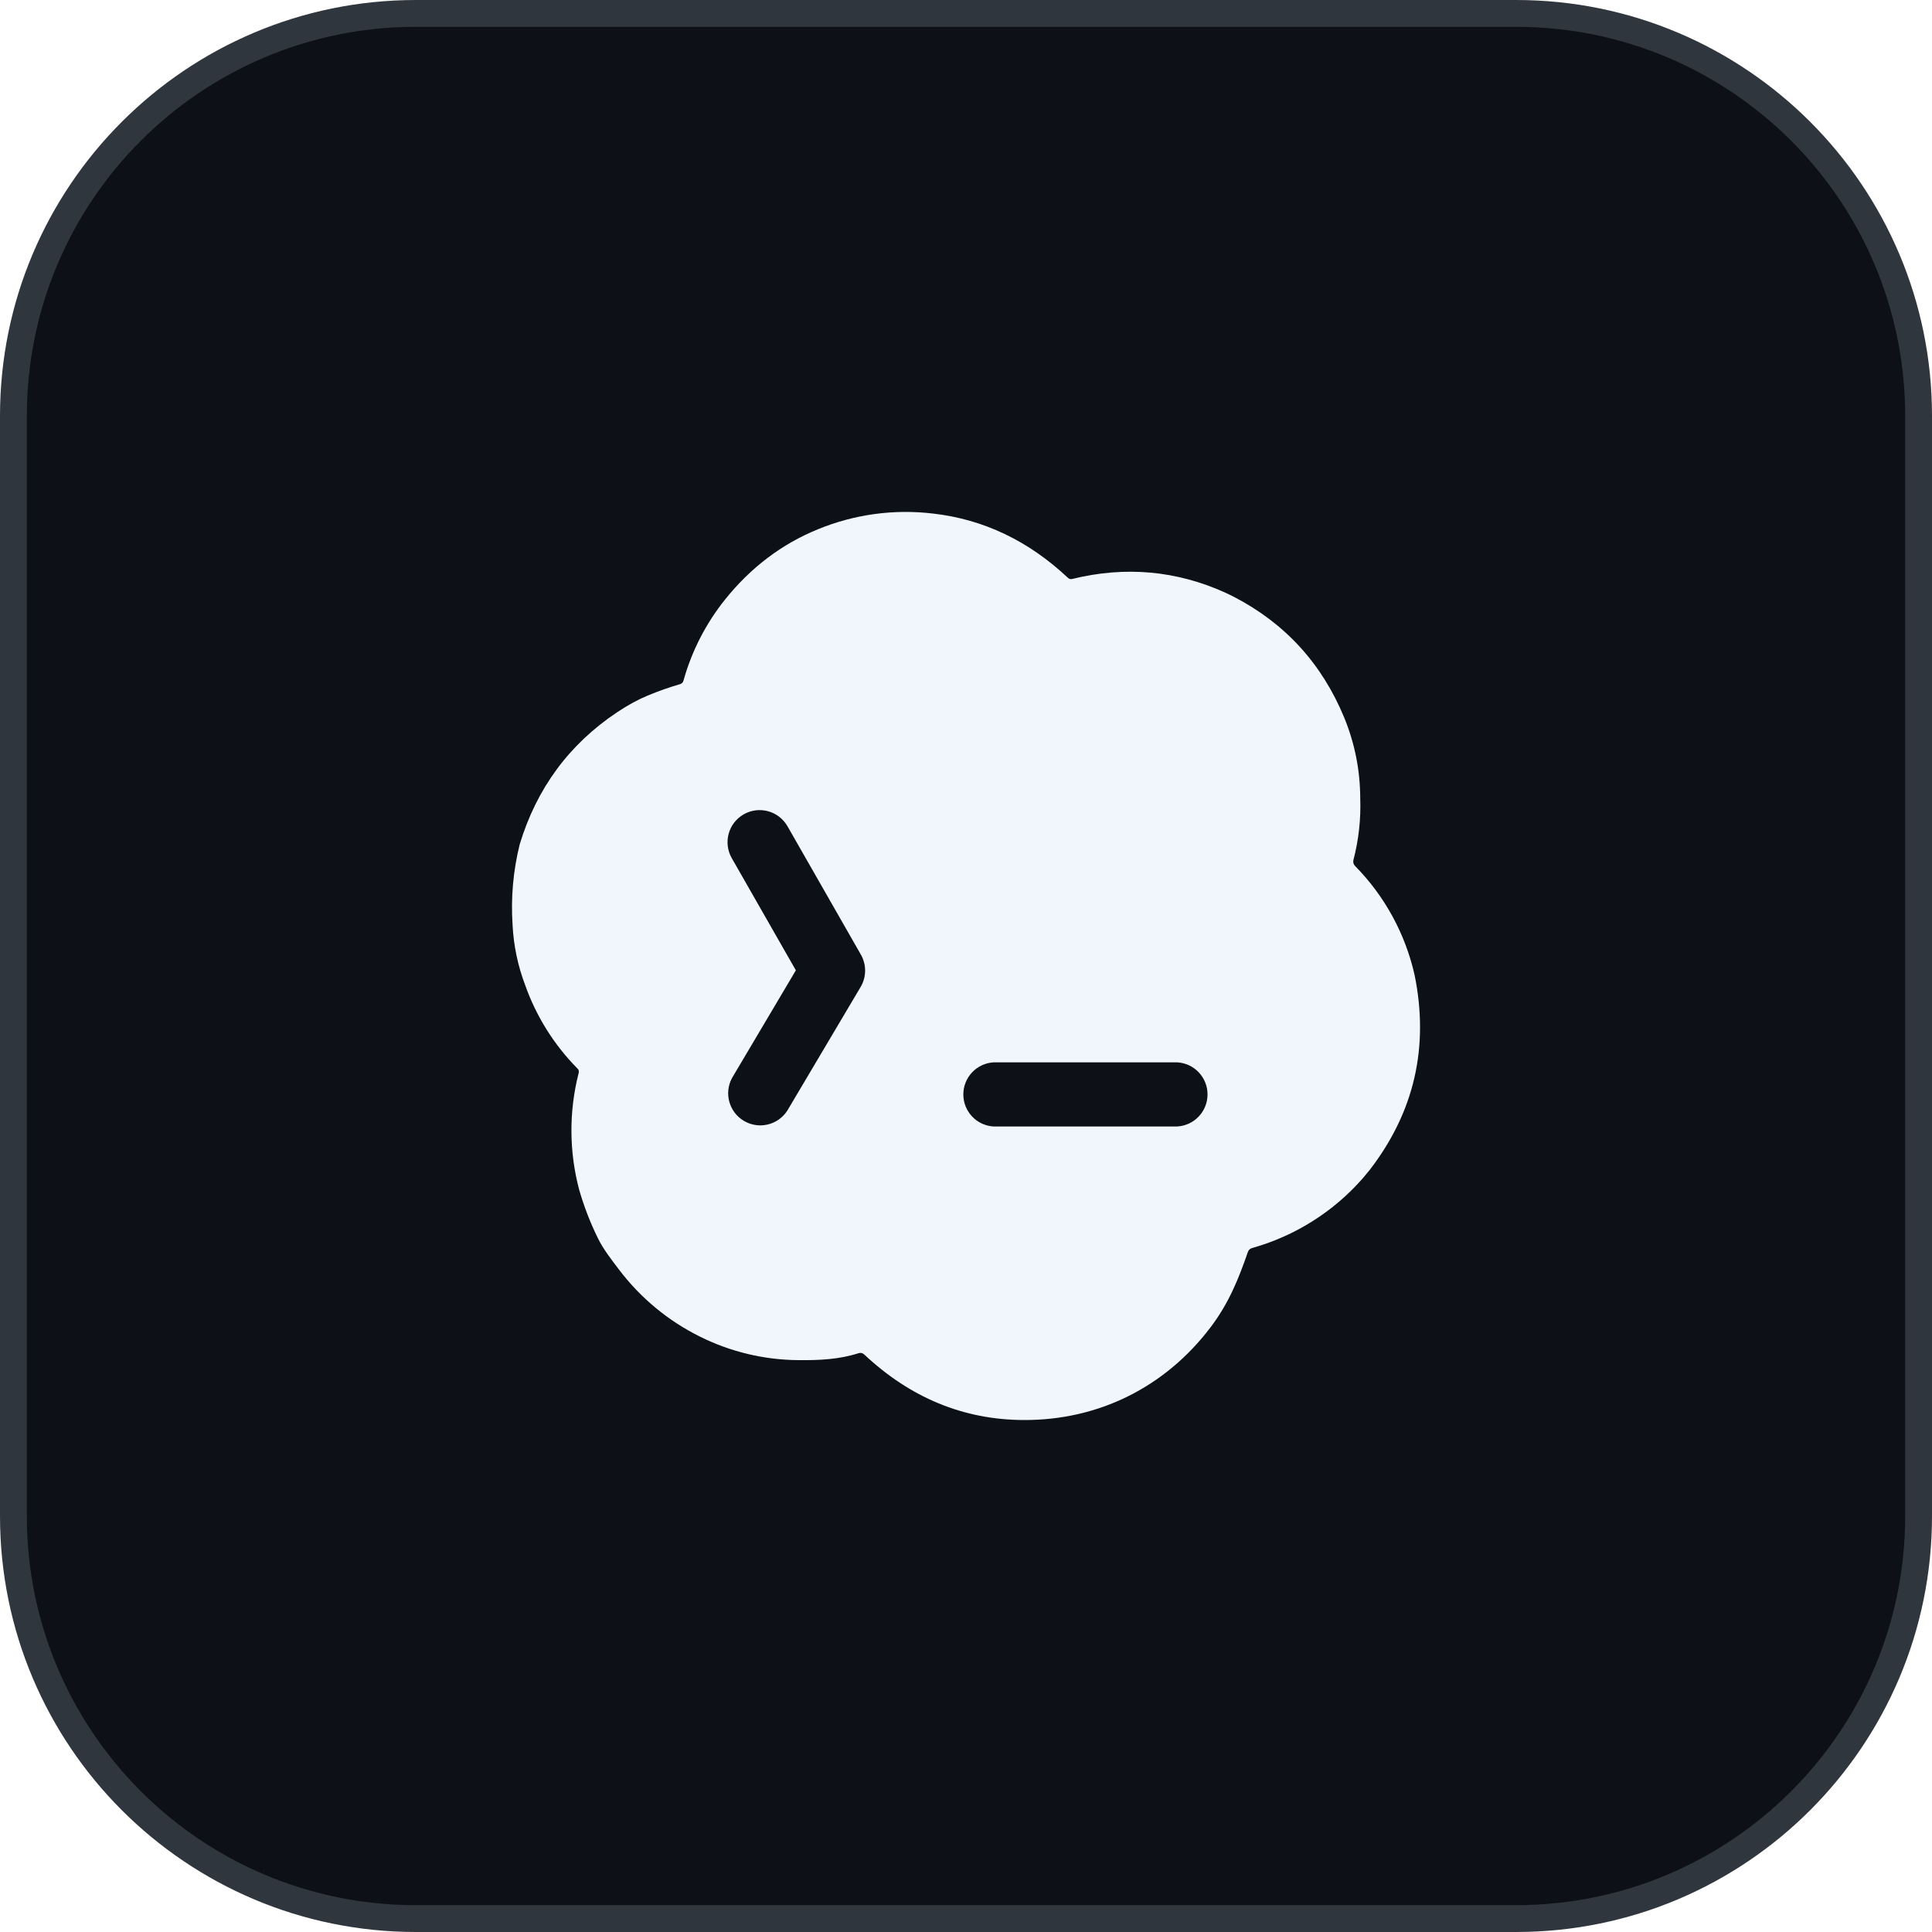
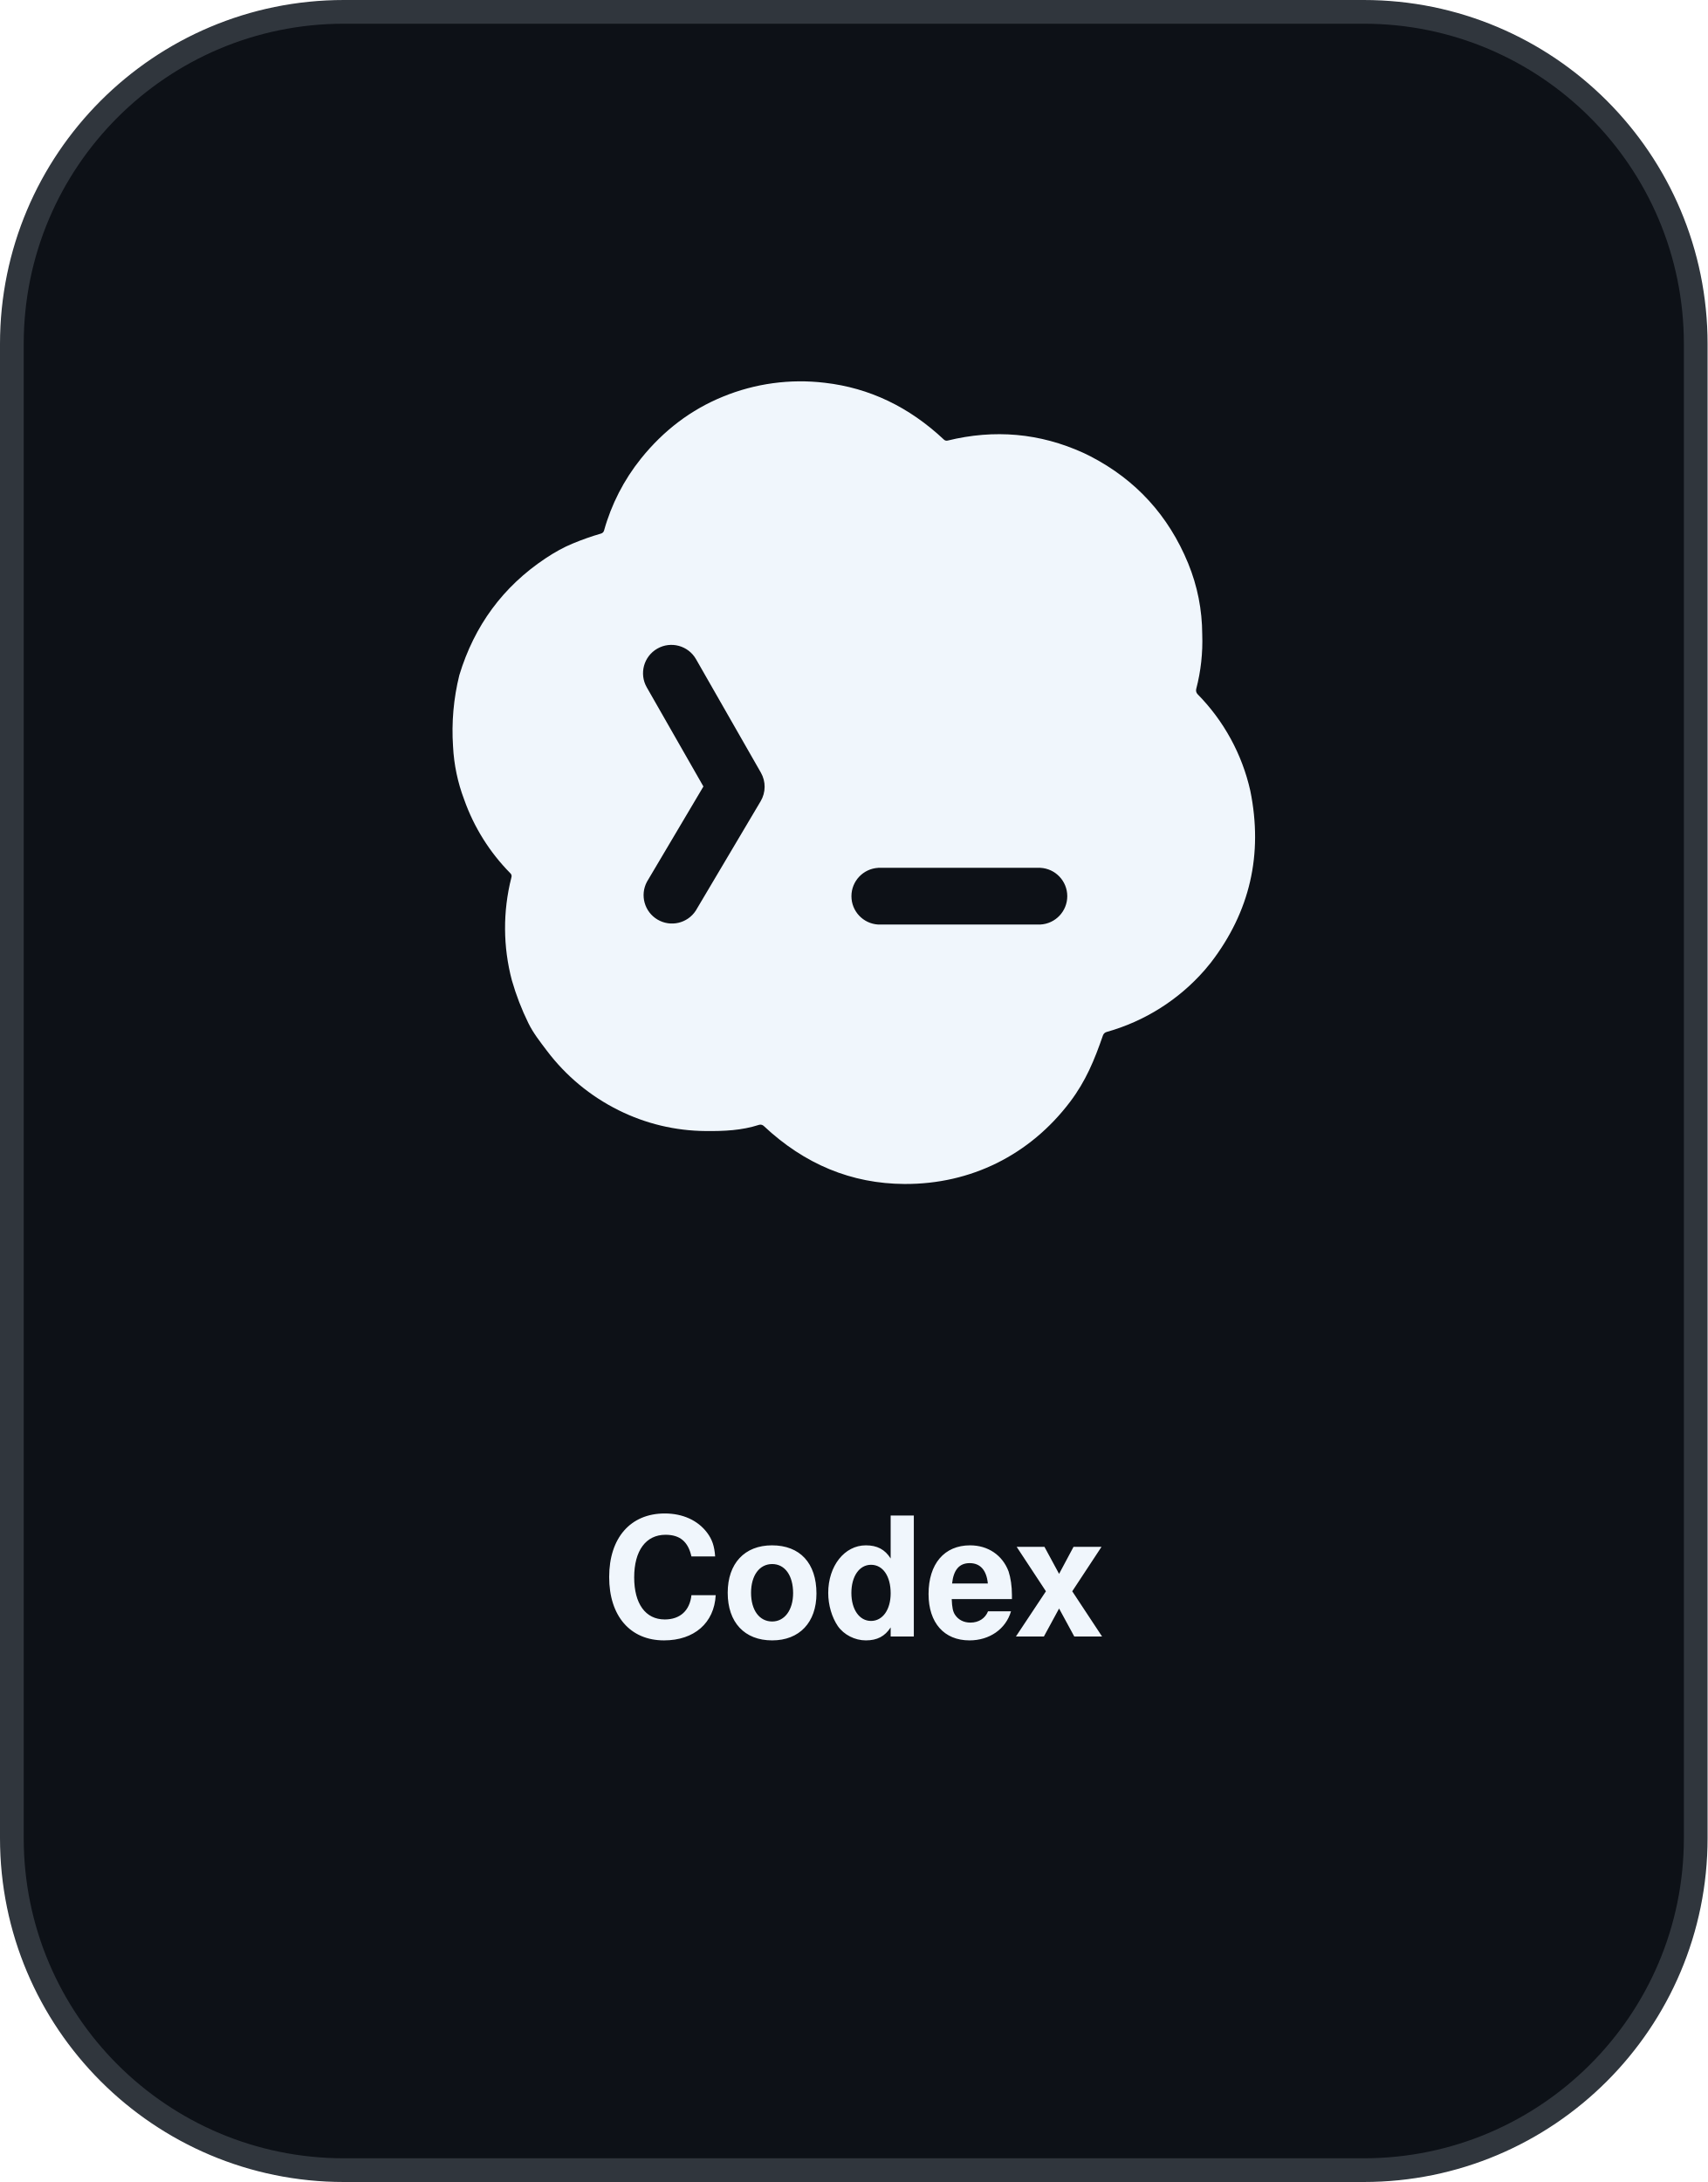
- <svg xmlns="http://www.w3.org/2000/svg" viewBox="0 0 144 144" width="144" height="144" role="img" aria-label="Codex">
-   <rect x="1" y="1" width="142" height="142" rx="30" fill="#0d1117" stroke="#30363d" stroke-width="2" />
-   <svg x="38.16" y="38.16" width="67.68" height="67.68" viewBox="0 0 24 24" fill="#f0f6fc" fill-rule="evenodd">
+ <svg xmlns="http://www.w3.org/2000/svg" viewBox="0 0 144 184" width="144" height="184" role="img" aria-label="Codex">
+   <rect x="1" y="1" width="142" height="182" rx="28" fill="#0d1117" stroke="#30363d" stroke-width="2" />
+   <svg x="38.16" y="32.16" width="67.68" height="67.68" viewBox="0 0 24 24" fill="#f0f6fc" fill-rule="evenodd">
    <path clip-rule="evenodd" d="M8.086.457a6.105 6.105 0 013.046-.415c1.333.153 2.521.72 3.564 1.7a.117.117 0 00.107.029c1.408-.346 2.762-.224 4.061.366l.063.03.154.076c1.357.703 2.33 1.77 2.918 3.198.278.679.418 1.388.421 2.126a5.655 5.655 0 01-.18 1.631.167.167 0 00.04.155 5.982 5.982 0 011.578 2.891c.385 1.901-.01 3.615-1.183 5.14l-.182.22a6.063 6.063 0 01-2.934 1.851.162.162 0 00-.108.102c-.255.736-.511 1.364-.987 1.992-1.199 1.582-2.962 2.462-4.948 2.451-1.583-.008-2.986-.587-4.21-1.736a.145.145 0 00-.14-.032c-.518.167-1.04.191-1.604.185a5.924 5.924 0 01-2.595-.622 6.058 6.058 0 01-2.146-1.781c-.203-.269-.404-.522-.551-.821a7.74 7.74 0 01-.495-1.283 6.11 6.11 0 01-.017-3.064.166.166 0 00.008-.074.115.115 0 00-.037-.064 5.958 5.958 0 01-1.38-2.202 5.196 5.196 0 01-.333-1.589 6.915 6.915 0 01.188-2.132c.45-1.484 1.309-2.648 2.577-3.493.282-.188.55-.334.802-.438.286-.12.573-.22.861-.304a.129.129 0 00.087-.087A6.016 6.016 0 015.635 2.31C6.315 1.464 7.132.846 8.086.457zm-.804 7.85a.848.848 0 00-1.473.842l1.694 2.965-1.688 2.848a.849.849 0 001.46.864l1.94-3.272a.849.849 0 00.007-.854l-1.94-3.393zm5.446 6.24a.849.849 0 000 1.695h4.848a.849.849 0 000-1.696h-4.848z" />
  </svg>
+   <text x="72" y="138" text-anchor="middle" font-family="-apple-system,BlinkMacSystemFont,'Segoe UI',Helvetica,Arial,sans-serif" font-size="14" font-weight="600" fill="#f0f6fc">Codex</text>
</svg>
